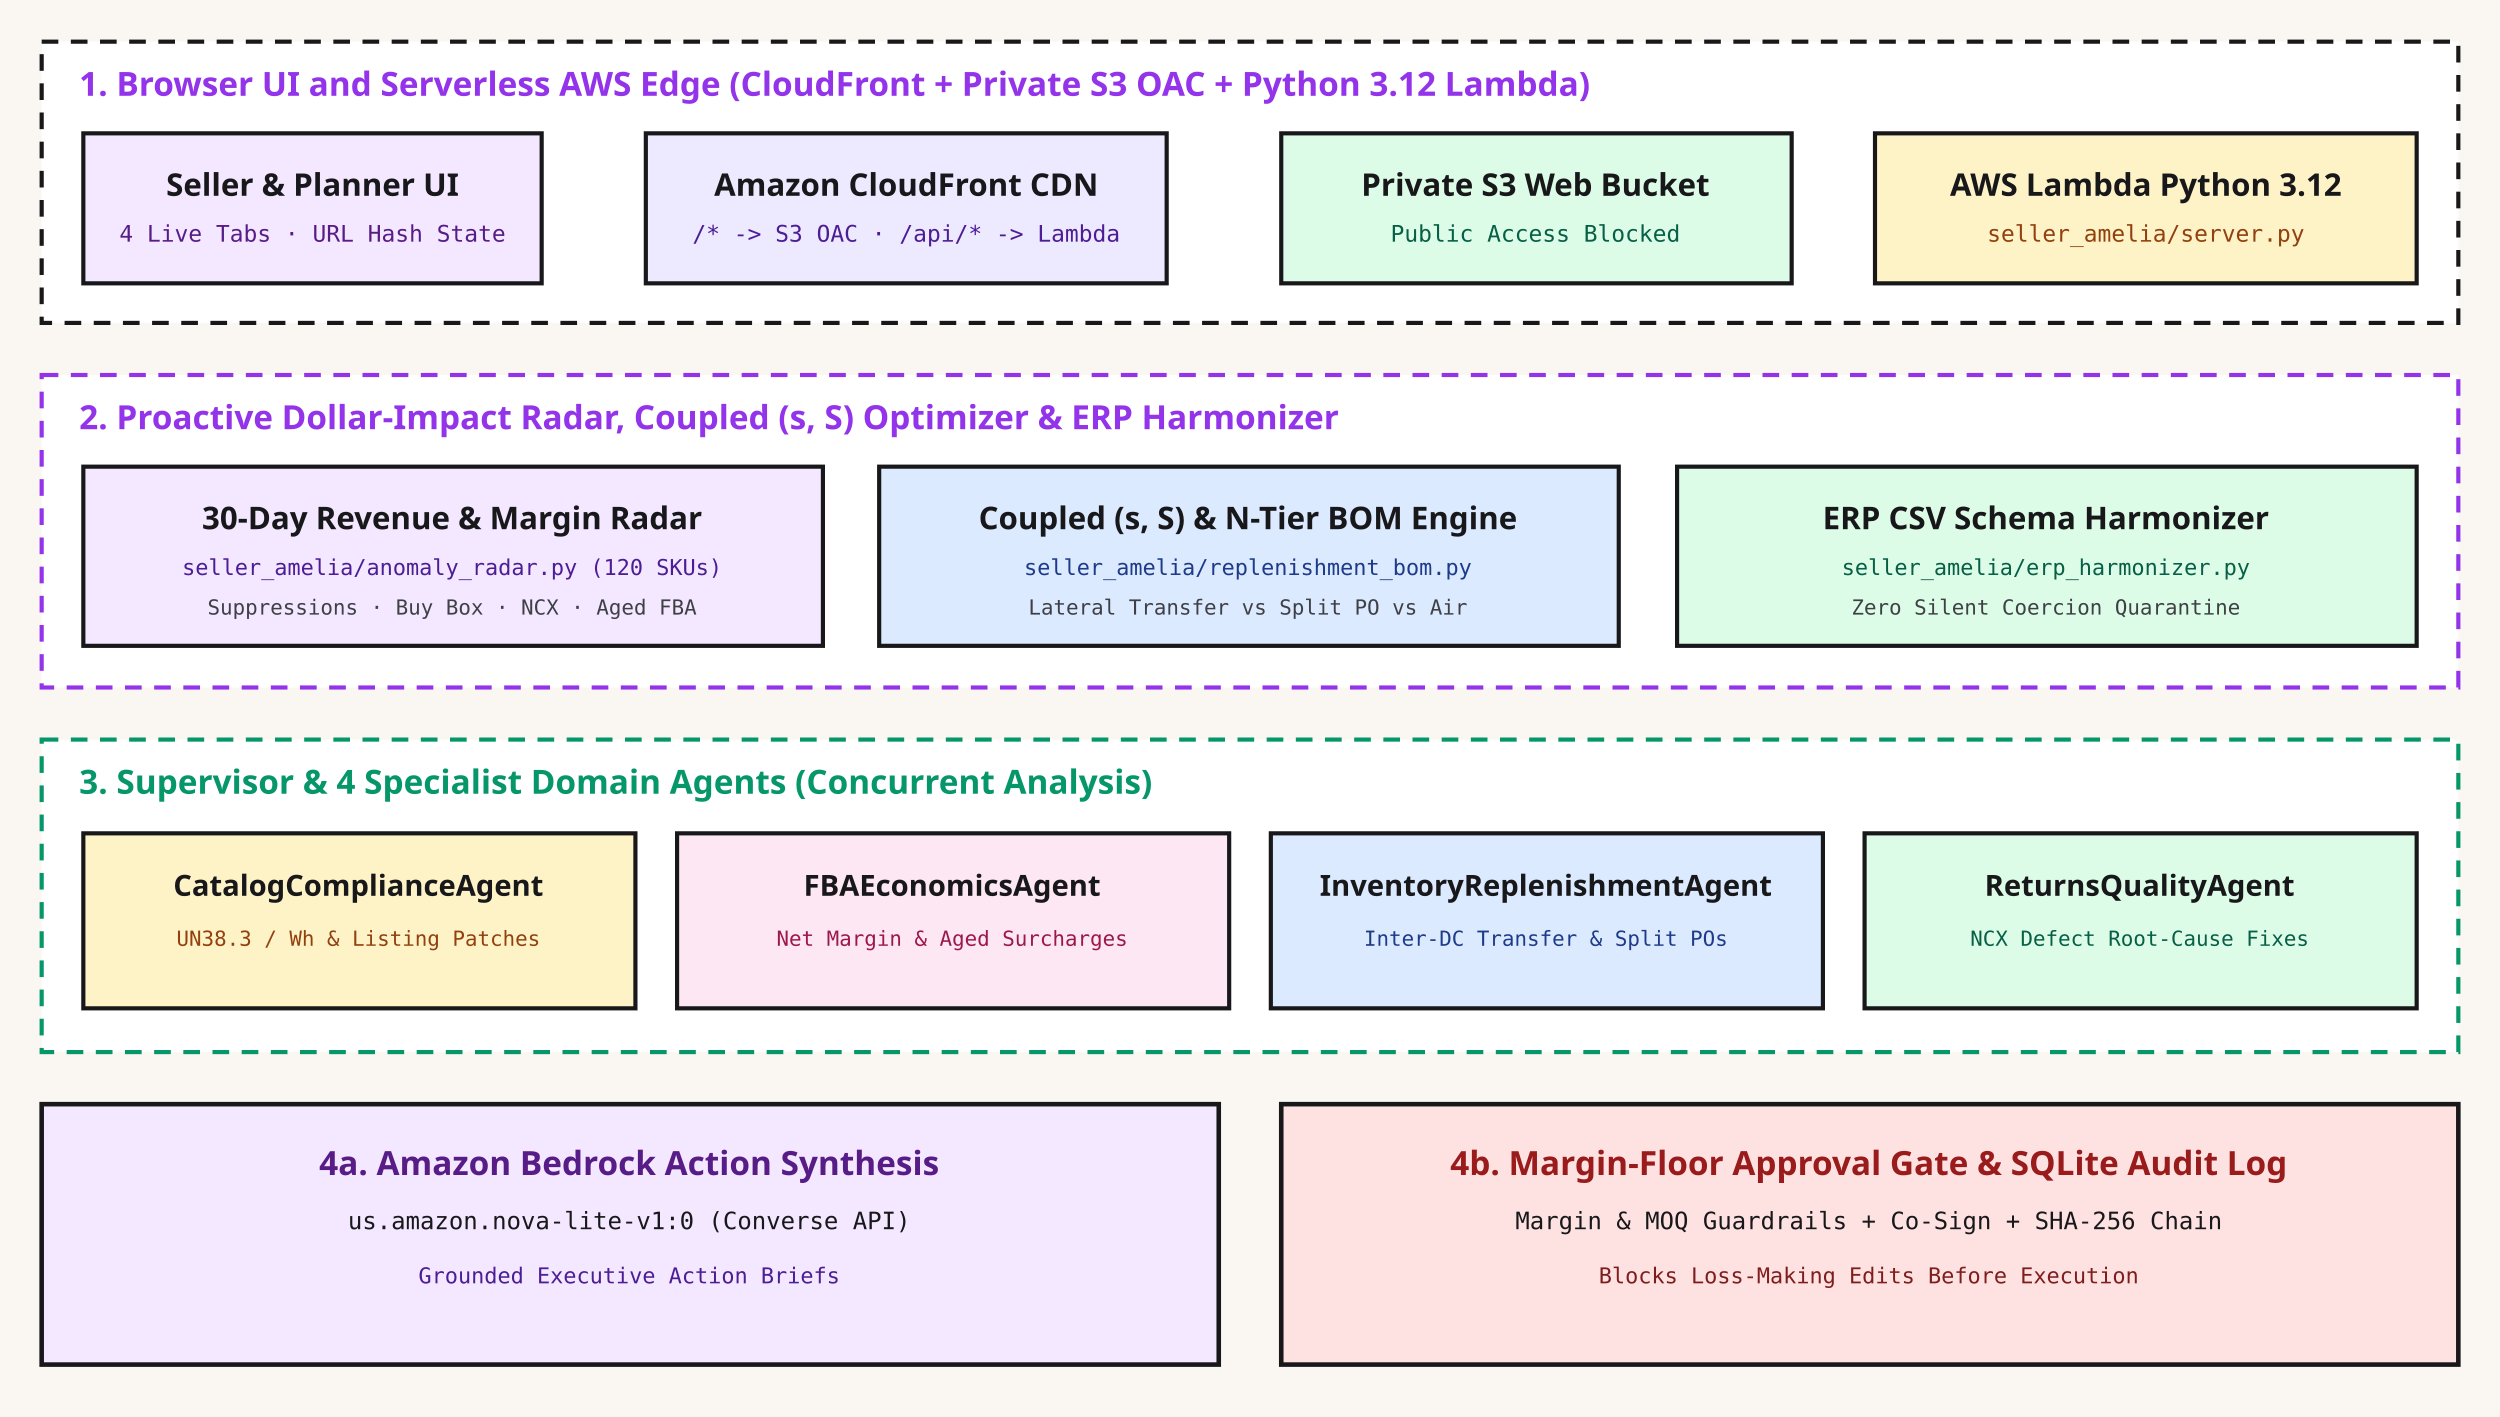
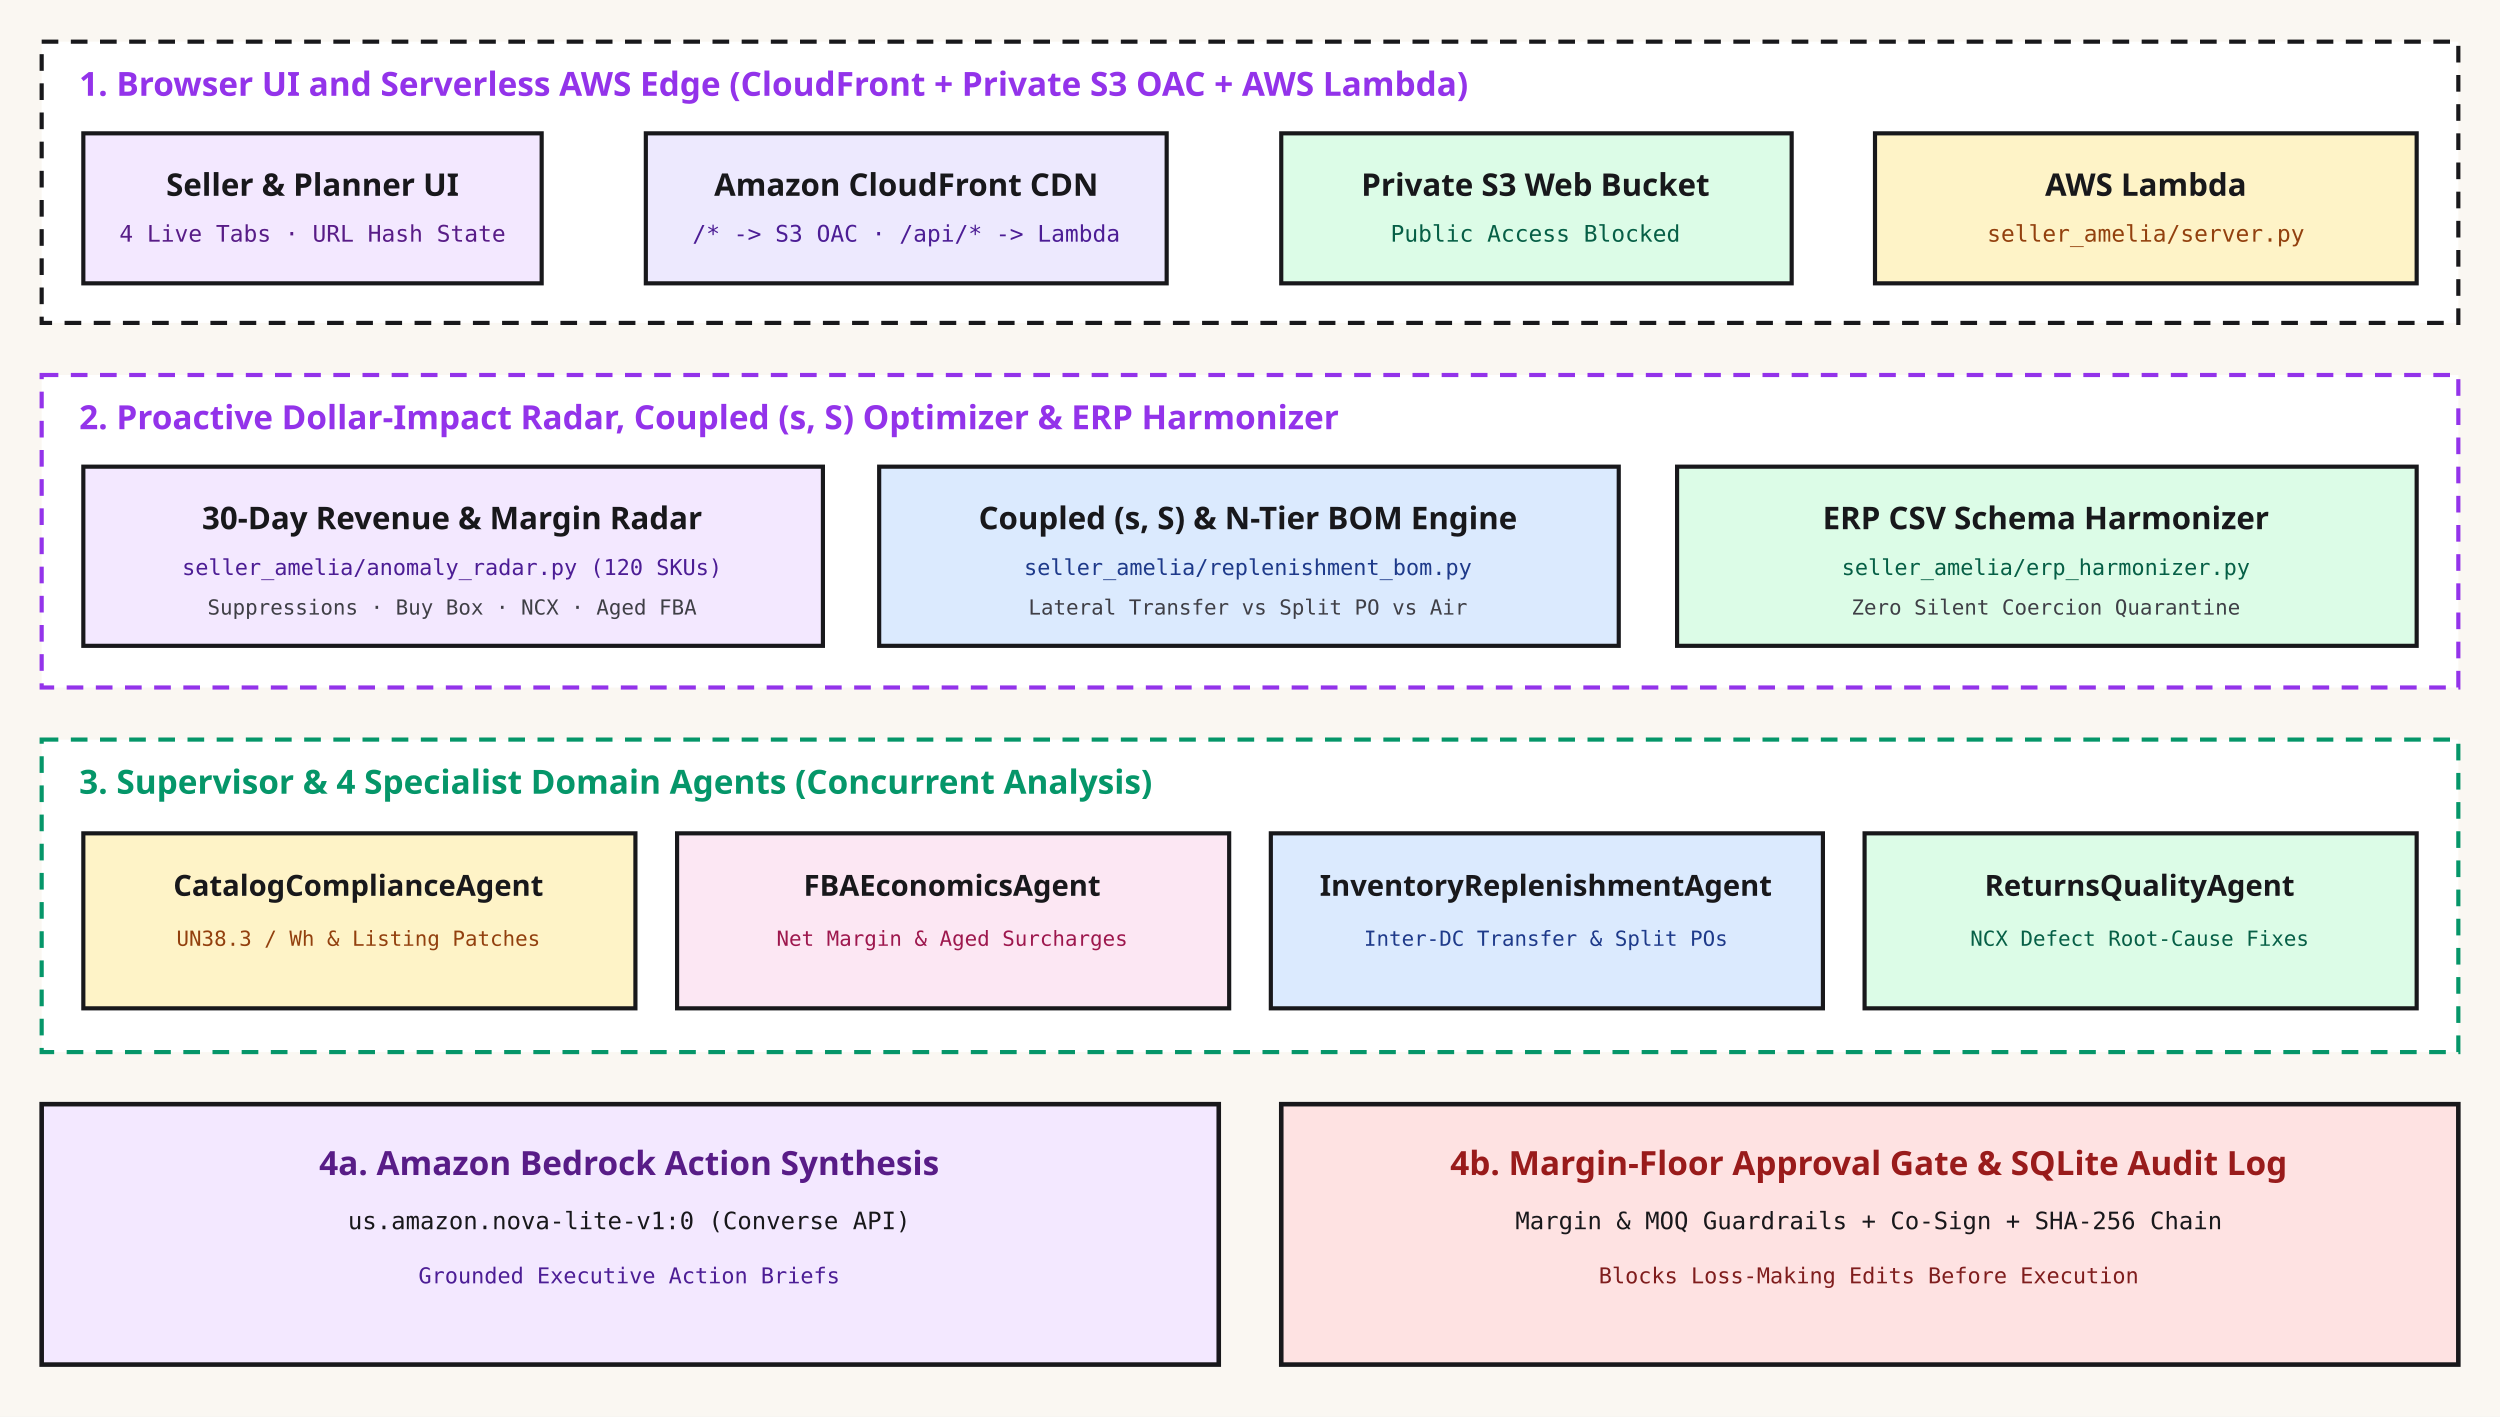
<svg xmlns="http://www.w3.org/2000/svg" viewBox="0 0 1200 680" role="img" aria-label="SellerAmelia System Architecture">
  <rect width="1200" height="680" fill="#FAF7F2" />
  <rect x="20" y="20" width="1160" height="135" fill="#FFFFFF" stroke="#18181B" stroke-width="2" stroke-dasharray="8 6" />
-   <text x="38" y="46" font-family="sans-serif" font-size="16" font-weight="800" fill="#9333EA">1. Browser UI and Serverless AWS Edge (CloudFront + Private S3 OAC + Python 3.12 Lambda)</text>
+   <text x="38" y="46" font-family="sans-serif" font-size="16" font-weight="800" fill="#9333EA">1. Browser UI and Serverless AWS Edge (CloudFront + Private S3 OAC + AWS Lambda)</text>
  <rect x="40" y="64" width="220" height="72" fill="#F3E8FF" stroke="#18181B" stroke-width="2" />
  <text x="150" y="94" text-anchor="middle" font-family="sans-serif" font-size="15" font-weight="700" fill="#18181B">Seller &amp; Planner UI</text>
  <text x="150" y="116" text-anchor="middle" font-family="monospace" font-size="11" fill="#581C87">4 Live Tabs · URL Hash State</text>
  <rect x="310" y="64" width="250" height="72" fill="#EDE9FE" stroke="#18181B" stroke-width="2" />
  <text x="435" y="94" text-anchor="middle" font-family="sans-serif" font-size="15" font-weight="700" fill="#18181B">Amazon CloudFront CDN</text>
  <text x="435" y="116" text-anchor="middle" font-family="monospace" font-size="11" fill="#4C1D95">/* -&gt; S3 OAC · /api/* -&gt; Lambda</text>
  <rect x="615" y="64" width="245" height="72" fill="#DCFCE7" stroke="#18181B" stroke-width="2" />
  <text x="737" y="94" text-anchor="middle" font-family="sans-serif" font-size="15" font-weight="700" fill="#18181B">Private S3 Web Bucket</text>
  <text x="737" y="116" text-anchor="middle" font-family="monospace" font-size="11" fill="#065F46">Public Access Blocked</text>
  <rect x="900" y="64" width="260" height="72" fill="#FEF3C7" stroke="#18181B" stroke-width="2" />
-   <text x="1030" y="94" text-anchor="middle" font-family="sans-serif" font-size="15" font-weight="700" fill="#18181B">AWS Lambda Python 3.12</text>
+   <text x="1030" y="94" text-anchor="middle" font-family="sans-serif" font-size="15" font-weight="700" fill="#18181B">AWS Lambda</text>
  <text x="1030" y="116" text-anchor="middle" font-family="monospace" font-size="11" fill="#92400E">seller_amelia/server.py</text>
  <rect x="20" y="180" width="1160" height="150" fill="#FFFFFF" stroke="#9333EA" stroke-width="2" stroke-dasharray="8 6" />
  <text x="38" y="206" font-family="sans-serif" font-size="16" font-weight="800" fill="#9333EA">2. Proactive Dollar-Impact Radar, Coupled (s, S) Optimizer &amp; ERP Harmonizer</text>
  <rect x="40" y="224" width="355" height="86" fill="#F3E8FF" stroke="#18181B" stroke-width="2" />
  <text x="217" y="254" text-anchor="middle" font-family="sans-serif" font-size="15" font-weight="700" fill="#18181B">30-Day Revenue &amp; Margin Radar</text>
  <text x="217" y="276" text-anchor="middle" font-family="monospace" font-size="10.5" fill="#4C1D95">seller_amelia/anomaly_radar.py (120 SKUs)</text>
  <text x="217" y="295" text-anchor="middle" font-family="monospace" font-size="10" fill="#3F3F46">Suppressions · Buy Box · NCX · Aged FBA</text>
  <rect x="422" y="224" width="355" height="86" fill="#DBEAFE" stroke="#18181B" stroke-width="2" />
  <text x="599" y="254" text-anchor="middle" font-family="sans-serif" font-size="15" font-weight="700" fill="#18181B">Coupled (s, S) &amp; N-Tier BOM Engine</text>
  <text x="599" y="276" text-anchor="middle" font-family="monospace" font-size="10.5" fill="#1E3A8A">seller_amelia/replenishment_bom.py</text>
  <text x="599" y="295" text-anchor="middle" font-family="monospace" font-size="10" fill="#3F3F46">Lateral Transfer vs Split PO vs Air</text>
  <rect x="805" y="224" width="355" height="86" fill="#DCFCE7" stroke="#18181B" stroke-width="2" />
  <text x="982" y="254" text-anchor="middle" font-family="sans-serif" font-size="15" font-weight="700" fill="#18181B">ERP CSV Schema Harmonizer</text>
  <text x="982" y="276" text-anchor="middle" font-family="monospace" font-size="10.5" fill="#065F46">seller_amelia/erp_harmonizer.py</text>
  <text x="982" y="295" text-anchor="middle" font-family="monospace" font-size="10" fill="#3F3F46">Zero Silent Coercion Quarantine</text>
  <rect x="20" y="355" width="1160" height="150" fill="#FFFFFF" stroke="#059669" stroke-width="2" stroke-dasharray="8 6" />
  <text x="38" y="381" font-family="sans-serif" font-size="16" font-weight="800" fill="#059669">3. Supervisor &amp; 4 Specialist Domain Agents (Concurrent Analysis)</text>
  <rect x="40" y="400" width="265" height="84" fill="#FEF3C7" stroke="#18181B" stroke-width="2" />
  <text x="172" y="430" text-anchor="middle" font-family="sans-serif" font-size="14" font-weight="700" fill="#18181B">CatalogComplianceAgent</text>
  <text x="172" y="454" text-anchor="middle" font-family="monospace" font-size="10" fill="#92400E">UN38.3 / Wh &amp; Listing Patches</text>
  <rect x="325" y="400" width="265" height="84" fill="#FCE7F3" stroke="#18181B" stroke-width="2" />
  <text x="457" y="430" text-anchor="middle" font-family="sans-serif" font-size="14" font-weight="700" fill="#18181B">FBAEconomicsAgent</text>
  <text x="457" y="454" text-anchor="middle" font-family="monospace" font-size="10" fill="#9D174D">Net Margin &amp; Aged Surcharges</text>
  <rect x="610" y="400" width="265" height="84" fill="#DBEAFE" stroke="#18181B" stroke-width="2" />
  <text x="742" y="430" text-anchor="middle" font-family="sans-serif" font-size="14" font-weight="700" fill="#18181B">InventoryReplenishmentAgent</text>
  <text x="742" y="454" text-anchor="middle" font-family="monospace" font-size="10" fill="#1E3A8A">Inter-DC Transfer &amp; Split POs</text>
  <rect x="895" y="400" width="265" height="84" fill="#DCFCE7" stroke="#18181B" stroke-width="2" />
  <text x="1027" y="430" text-anchor="middle" font-family="sans-serif" font-size="14" font-weight="700" fill="#18181B">ReturnsQualityAgent</text>
  <text x="1027" y="454" text-anchor="middle" font-family="monospace" font-size="10" fill="#065F46">NCX Defect Root-Cause Fixes</text>
  <rect x="20" y="530" width="565" height="125" fill="#F3E8FF" stroke="#18181B" stroke-width="2.2" />
  <text x="302" y="564" text-anchor="middle" font-family="sans-serif" font-size="16" font-weight="800" fill="#581C87">4a. Amazon Bedrock Action Synthesis</text>
  <text x="302" y="590" text-anchor="middle" font-family="monospace" font-size="11.5" fill="#18181B">us.amazon.nova-lite-v1:0 (Converse API)</text>
  <text x="302" y="616" text-anchor="middle" font-family="monospace" font-size="10.5" fill="#4C1D95">Grounded Executive Action Briefs</text>
  <rect x="615" y="530" width="565" height="125" fill="#FEE2E2" stroke="#18181B" stroke-width="2.2" />
  <text x="897" y="564" text-anchor="middle" font-family="sans-serif" font-size="16" font-weight="800" fill="#991B1B">4b. Margin-Floor Approval Gate &amp; SQLite Audit Log</text>
  <text x="897" y="590" text-anchor="middle" font-family="monospace" font-size="11.5" fill="#18181B">Margin &amp; MOQ Guardrails + Co-Sign + SHA-256 Chain</text>
  <text x="897" y="616" text-anchor="middle" font-family="monospace" font-size="10.5" fill="#7F1D1D">Blocks Loss-Making Edits Before Execution</text>
</svg>
